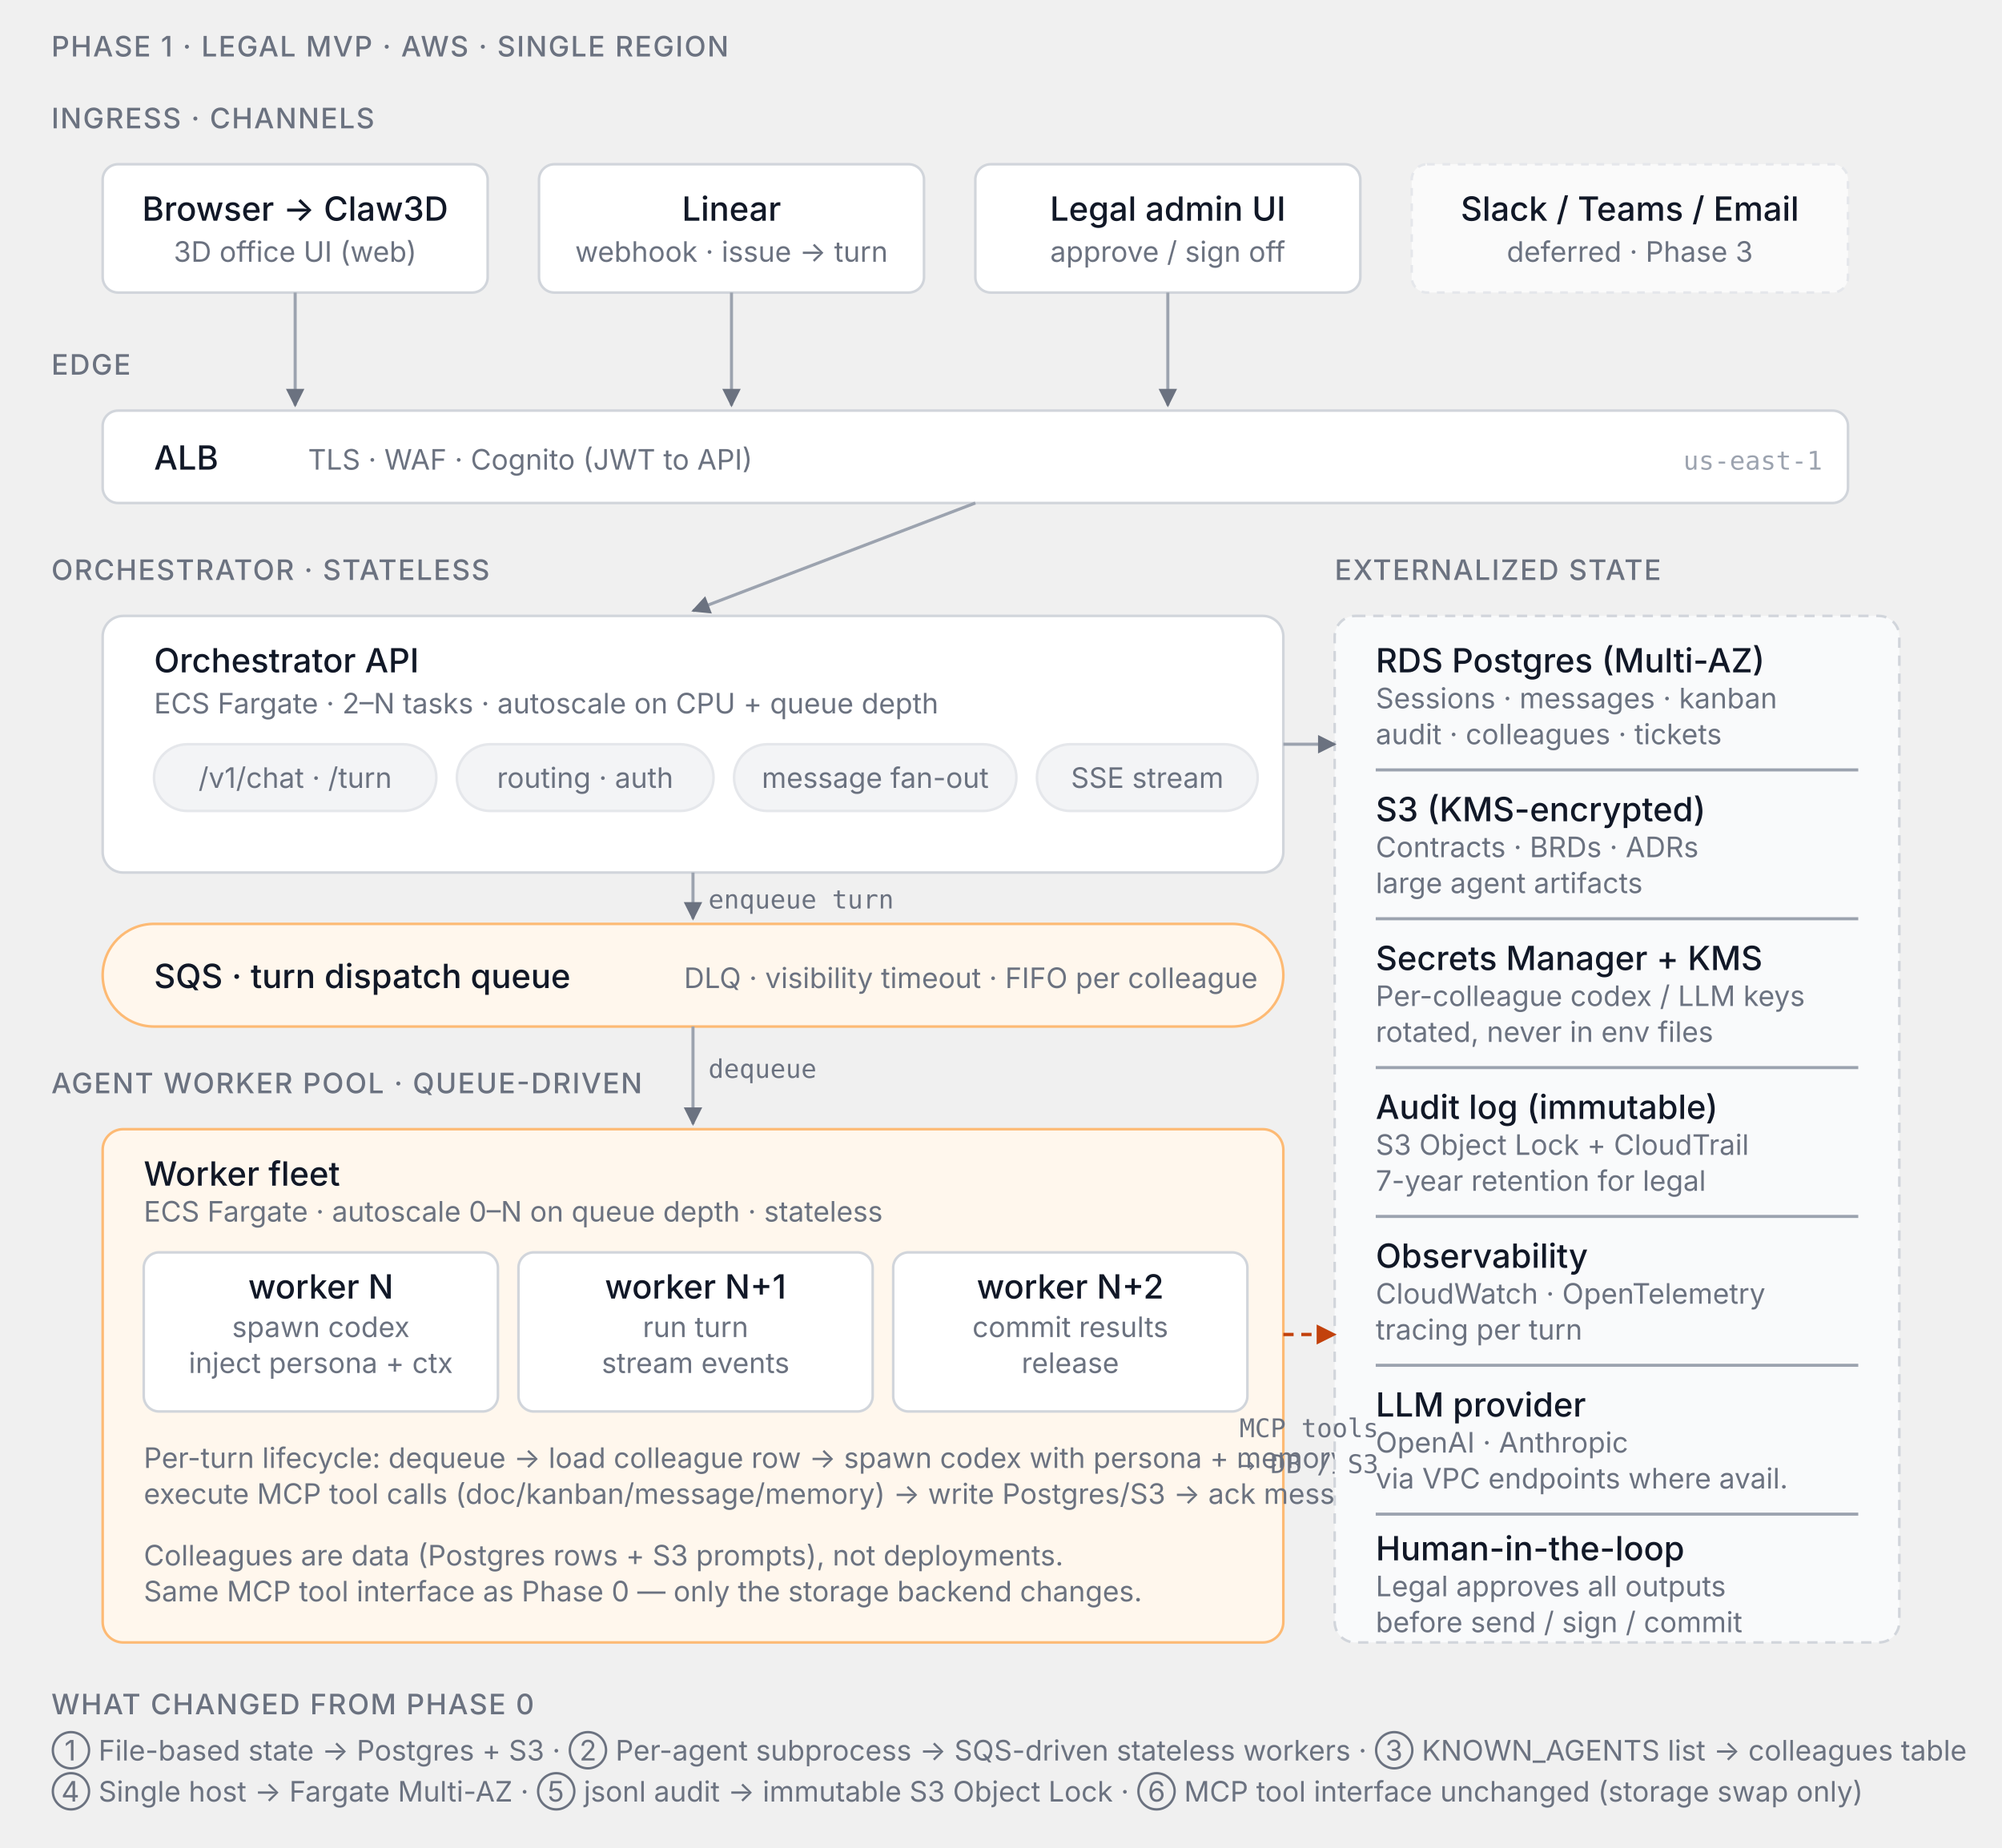
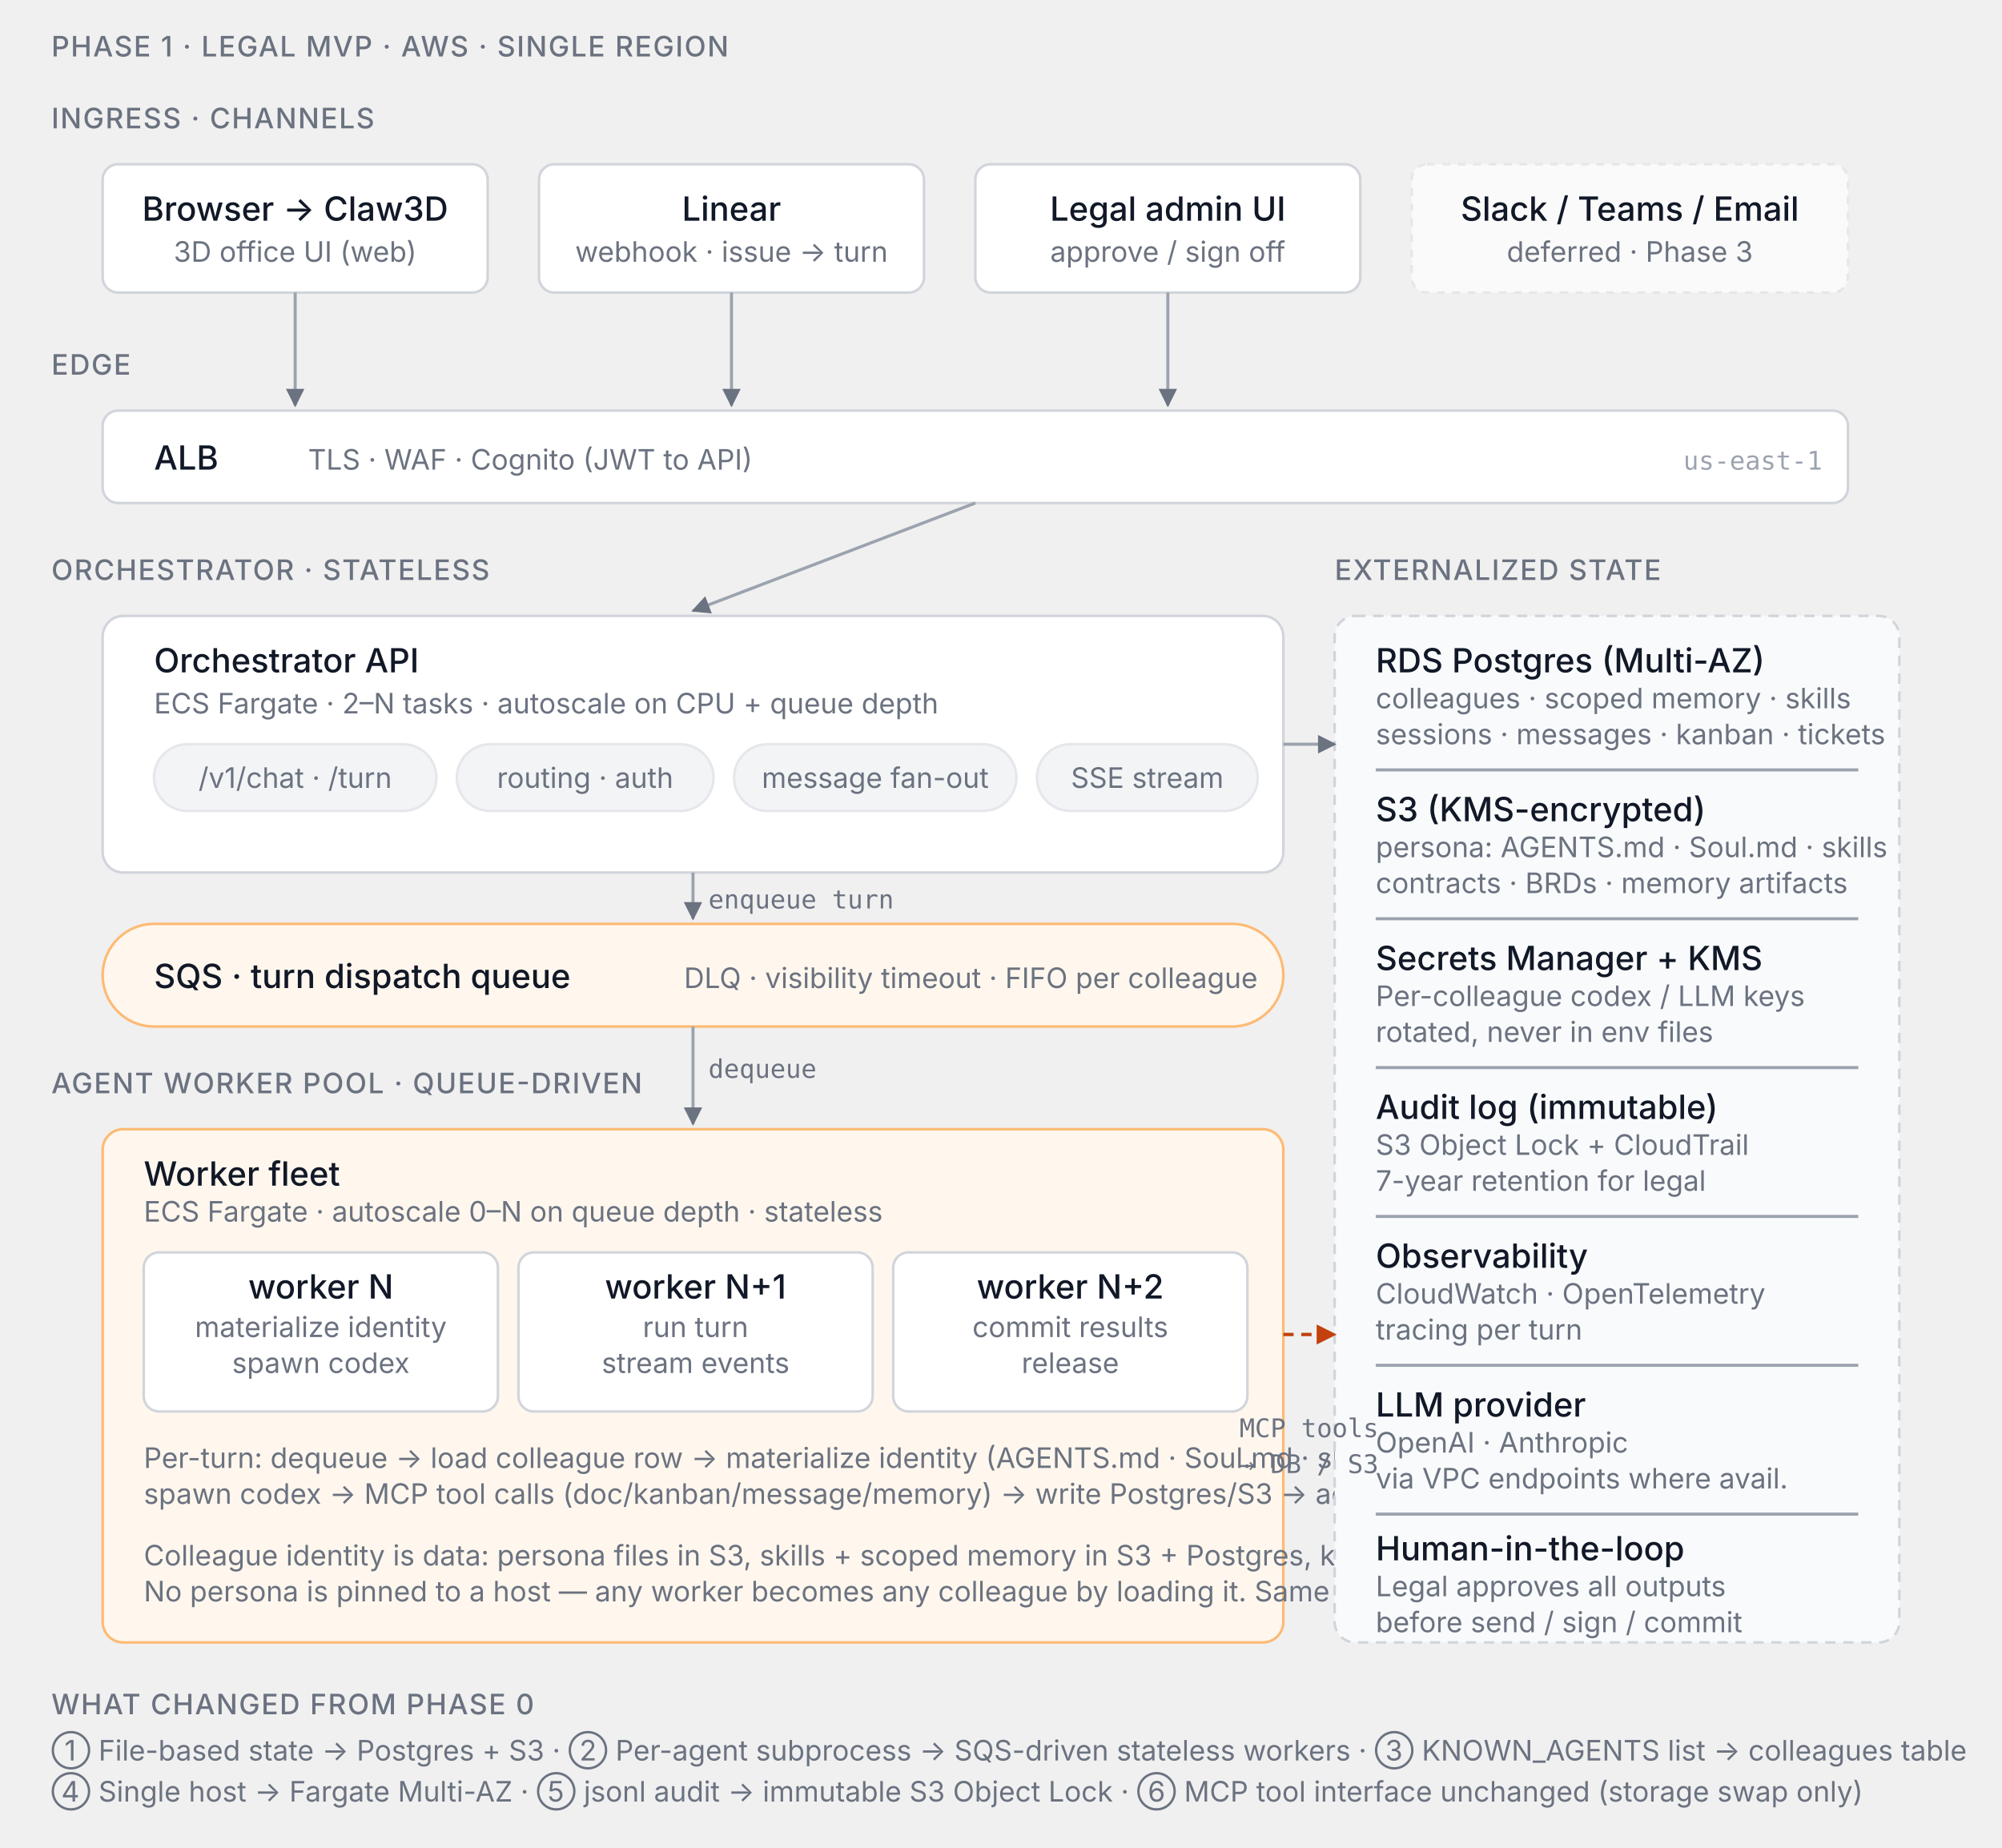
<svg xmlns="http://www.w3.org/2000/svg" viewBox="0 0 780 720" role="img" font-family="ui-sans-serif, system-ui, -apple-system, sans-serif">
  <defs>
    <marker id="arr" viewBox="0 0 10 10" refX="9" refY="5" markerWidth="6" markerHeight="6" orient="auto">
      <path d="M0,0 L10,5 L0,10 z" fill="#6b7280" />
    </marker>
    <marker id="arrAccent" viewBox="0 0 10 10" refX="9" refY="5" markerWidth="6" markerHeight="6" orient="auto">
      <path d="M0,0 L10,5 L0,10 z" fill="#c2410c" />
    </marker>
  </defs>
  <style>
    .label { font-size: 13px; font-weight: 500; fill: #111827; }
    .sub { font-size: 11px; fill: #6b7280; }
    .port { font-size: 10px; fill: #9ca3af; font-family: ui-monospace, monospace; }
    .tier { font-size: 11px; font-weight: 500; fill: #6b7280; letter-spacing: 0.5px; text-transform: uppercase; }
    .edge { stroke: #9ca3af; stroke-width: 1.2; fill: none; }
    .edgeAccent { stroke: #c2410c; stroke-width: 1.3; fill: none; }
    .edgeDash { stroke-dasharray: 4 3; }
    .box { fill: #ffffff; stroke: #d1d5db; stroke-width: 1; }
    .boxAgent { fill: #fff7ed; stroke: #fdba74; stroke-width: 1; }
    .boxShared { fill: #f9fafb; stroke: #d1d5db; stroke-dasharray: 4 3; stroke-width: 1; }
    .boxFuture { fill: #fafafa; stroke: #e5e7eb; stroke-dasharray: 3 3; stroke-width: 1; }
    .pill { fill: #f3f4f6; stroke: #e5e7eb; stroke-width: 1; }
    .pillAccent { fill: #fff7ed; stroke: #fdba74; stroke-width: 1; }
    .edgeLabel { font-size: 10px; fill: #6b7280; font-family: ui-monospace, monospace; }
    .badge { font-size: 10px; fill: #9ca3af; font-family: ui-monospace, monospace; }
  </style>
  <text x="20" y="22" class="tier">PHASE 1 · LEGAL MVP · AWS · SINGLE REGION</text>
  <text x="20" y="50" class="tier">INGRESS · CHANNELS</text>
  <rect x="40" y="64" width="150" height="50" rx="6" class="box" />
  <text x="115" y="86" text-anchor="middle" class="label">Browser → Claw3D</text>
  <text x="115" y="102" text-anchor="middle" class="sub">3D office UI (web)</text>
  <rect x="210" y="64" width="150" height="50" rx="6" class="box" />
  <text x="285" y="86" text-anchor="middle" class="label">Linear</text>
  <text x="285" y="102" text-anchor="middle" class="sub">webhook · issue → turn</text>
  <rect x="380" y="64" width="150" height="50" rx="6" class="box" />
  <text x="455" y="86" text-anchor="middle" class="label">Legal admin UI</text>
  <text x="455" y="102" text-anchor="middle" class="sub">approve / sign off</text>
  <rect x="550" y="64" width="170" height="50" rx="6" class="boxFuture" />
  <text x="635" y="86" text-anchor="middle" class="label">Slack / Teams / Email</text>
  <text x="635" y="102" text-anchor="middle" class="sub">deferred · Phase 3</text>
  <text x="20" y="146" class="tier">EDGE</text>
  <rect x="40" y="160" width="680" height="36" rx="6" class="box" />
  <text x="60" y="183" class="label">ALB</text>
  <text x="120" y="183" class="sub">TLS · WAF · Cognito (JWT to API)</text>
  <text x="710" y="183" text-anchor="end" class="badge">us-east-1</text>
  <line x1="115" y1="114" x2="115" y2="158" class="edge" marker-end="url(#arr)" />
  <line x1="285" y1="114" x2="285" y2="158" class="edge" marker-end="url(#arr)" />
  <line x1="455" y1="114" x2="455" y2="158" class="edge" marker-end="url(#arr)" />
  <text x="20" y="226" class="tier">ORCHESTRATOR · STATELESS</text>
  <rect x="40" y="240" width="460" height="100" rx="8" class="box" />
  <text x="60" y="262" class="label">Orchestrator API</text>
  <text x="60" y="278" class="sub">ECS Fargate · 2–N tasks · autoscale on CPU + queue depth</text>
  <rect x="60" y="290" width="110" height="26" rx="13" class="pill" />
  <text x="115" y="307" text-anchor="middle" class="sub">/v1/chat · /turn</text>
  <rect x="178" y="290" width="100" height="26" rx="13" class="pill" />
  <text x="228" y="307" text-anchor="middle" class="sub">routing · auth</text>
  <rect x="286" y="290" width="110" height="26" rx="13" class="pill" />
  <text x="341" y="307" text-anchor="middle" class="sub">message fan-out</text>
  <rect x="404" y="290" width="86" height="26" rx="13" class="pill" />
  <text x="447" y="307" text-anchor="middle" class="sub">SSE stream</text>
  <line x1="380" y1="196" x2="270" y2="238" class="edge" marker-end="url(#arr)" />
  <rect x="40" y="360" width="460" height="40" rx="20" class="pillAccent" />
  <text x="60" y="385" class="label">SQS · turn dispatch queue</text>
  <text x="490" y="385" text-anchor="end" class="sub">DLQ · visibility timeout · FIFO per colleague</text>
  <line x1="270" y1="340" x2="270" y2="358" class="edge" marker-end="url(#arr)" />
  <text x="276" y="354" class="edgeLabel">enqueue turn</text>
  <text x="20" y="426" class="tier">AGENT WORKER POOL · QUEUE-DRIVEN</text>
  <rect x="40" y="440" width="460" height="200" rx="8" class="boxAgent" />
  <text x="56" y="462" class="label">Worker fleet</text>
  <text x="56" y="476" class="sub">ECS Fargate · autoscale 0–N on queue depth · stateless</text>
  <rect x="56" y="488" width="138" height="62" rx="6" class="box" />
  <text x="125" y="506" text-anchor="middle" class="label">worker N</text>
-   <text x="125" y="521" text-anchor="middle" class="sub">spawn codex</text>
-   <text x="125" y="535" text-anchor="middle" class="sub">inject persona + ctx</text>
+   <text x="125" y="521" text-anchor="middle" class="sub">materialize identity</text>
+   <text x="125" y="535" text-anchor="middle" class="sub">spawn codex</text>
  <rect x="202" y="488" width="138" height="62" rx="6" class="box" />
  <text x="271" y="506" text-anchor="middle" class="label">worker N+1</text>
  <text x="271" y="521" text-anchor="middle" class="sub">run turn</text>
  <text x="271" y="535" text-anchor="middle" class="sub">stream events</text>
  <rect x="348" y="488" width="138" height="62" rx="6" class="box" />
  <text x="417" y="506" text-anchor="middle" class="label">worker N+2</text>
  <text x="417" y="521" text-anchor="middle" class="sub">commit results</text>
  <text x="417" y="535" text-anchor="middle" class="sub">release</text>
-   <text x="56" y="572" class="sub">Per-turn lifecycle: dequeue → load colleague row → spawn codex with persona + memory →</text>
-   <text x="56" y="586" class="sub">execute MCP tool calls (doc/kanban/message/memory) → write Postgres/S3 → ack message → exit</text>
-   <text x="56" y="610" class="sub">Colleagues are data (Postgres rows + S3 prompts), not deployments.</text>
-   <text x="56" y="624" class="sub">Same MCP tool interface as Phase 0 — only the storage backend changes.</text>
+   <text x="56" y="572" class="sub">Per-turn: dequeue → load colleague row → materialize identity (AGENTS.md · Soul.md · skills · memory) →</text>
+   <text x="56" y="586" class="sub">spawn codex → MCP tool calls (doc/kanban/message/memory) → write Postgres/S3 → ack → exit</text>
+   <text x="56" y="610" class="sub">Colleague identity is data: persona files in S3, skills + scoped memory in S3 + Postgres, keys in Secrets Manager.</text>
+   <text x="56" y="624" class="sub">No persona is pinned to a host — any worker becomes any colleague by loading it. Same MCP interface as Phase 0.</text>
  <line x1="270" y1="400" x2="270" y2="438" class="edge" marker-end="url(#arr)" />
  <text x="276" y="420" class="edgeLabel">dequeue</text>
  <text x="520" y="226" class="tier">EXTERNALIZED STATE</text>
  <rect x="520" y="240" width="220" height="400" rx="8" class="boxShared" />
  <text x="536" y="262" class="label">RDS Postgres (Multi-AZ)</text>
-   <text x="536" y="276" class="sub">Sessions · messages · kanban</text>
-   <text x="536" y="290" class="sub">audit · colleagues · tickets</text>
+   <text x="536" y="276" class="sub">colleagues · scoped memory · skills</text>
+   <text x="536" y="290" class="sub">sessions · messages · kanban · tickets</text>
  <line x1="536" y1="300" x2="724" y2="300" class="edge" />
  <text x="536" y="320" class="label">S3 (KMS-encrypted)</text>
-   <text x="536" y="334" class="sub">Contracts · BRDs · ADRs</text>
-   <text x="536" y="348" class="sub">large agent artifacts</text>
+   <text x="536" y="334" class="sub">persona: AGENTS.md · Soul.md · skills</text>
+   <text x="536" y="348" class="sub">contracts · BRDs · memory artifacts</text>
  <line x1="536" y1="358" x2="724" y2="358" class="edge" />
  <text x="536" y="378" class="label">Secrets Manager + KMS</text>
  <text x="536" y="392" class="sub">Per-colleague codex / LLM keys</text>
  <text x="536" y="406" class="sub">rotated, never in env files</text>
  <line x1="536" y1="416" x2="724" y2="416" class="edge" />
  <text x="536" y="436" class="label">Audit log (immutable)</text>
  <text x="536" y="450" class="sub">S3 Object Lock + CloudTrail</text>
  <text x="536" y="464" class="sub">7-year retention for legal</text>
  <line x1="536" y1="474" x2="724" y2="474" class="edge" />
  <text x="536" y="494" class="label">Observability</text>
  <text x="536" y="508" class="sub">CloudWatch · OpenTelemetry</text>
  <text x="536" y="522" class="sub">tracing per turn</text>
  <line x1="536" y1="532" x2="724" y2="532" class="edge" />
  <text x="536" y="552" class="label">LLM provider</text>
  <text x="536" y="566" class="sub">OpenAI · Anthropic</text>
  <text x="536" y="580" class="sub">via VPC endpoints where avail.</text>
  <line x1="536" y1="590" x2="724" y2="590" class="edge" />
  <text x="536" y="608" class="label">Human-in-the-loop</text>
  <text x="536" y="622" class="sub">Legal approves all outputs</text>
  <text x="536" y="636" class="sub">before send / sign / commit</text>
  <path d="M 500 290 Q 510 290 520 290" class="edge" marker-end="url(#arr)" />
  <path d="M 500 520 Q 510 520 520 520" class="edgeAccent edgeDash" marker-end="url(#arrAccent)" />
  <text x="510" y="560" text-anchor="middle" class="edgeLabel" fill="#c2410c">MCP tools</text>
  <text x="510" y="574" text-anchor="middle" class="edgeLabel" fill="#c2410c">→ DB / S3</text>
  <text x="20" y="668" class="tier">WHAT CHANGED FROM PHASE 0</text>
  <text x="20" y="686" class="sub">① File-based state → Postgres + S3  ·  ② Per-agent subprocess → SQS-driven stateless workers  ·  ③ KNOWN_AGENTS list → colleagues table</text>
  <text x="20" y="702" class="sub">④ Single host → Fargate Multi-AZ  ·  ⑤ jsonl audit → immutable S3 Object Lock  ·  ⑥ MCP tool interface unchanged (storage swap only)</text>
</svg>
